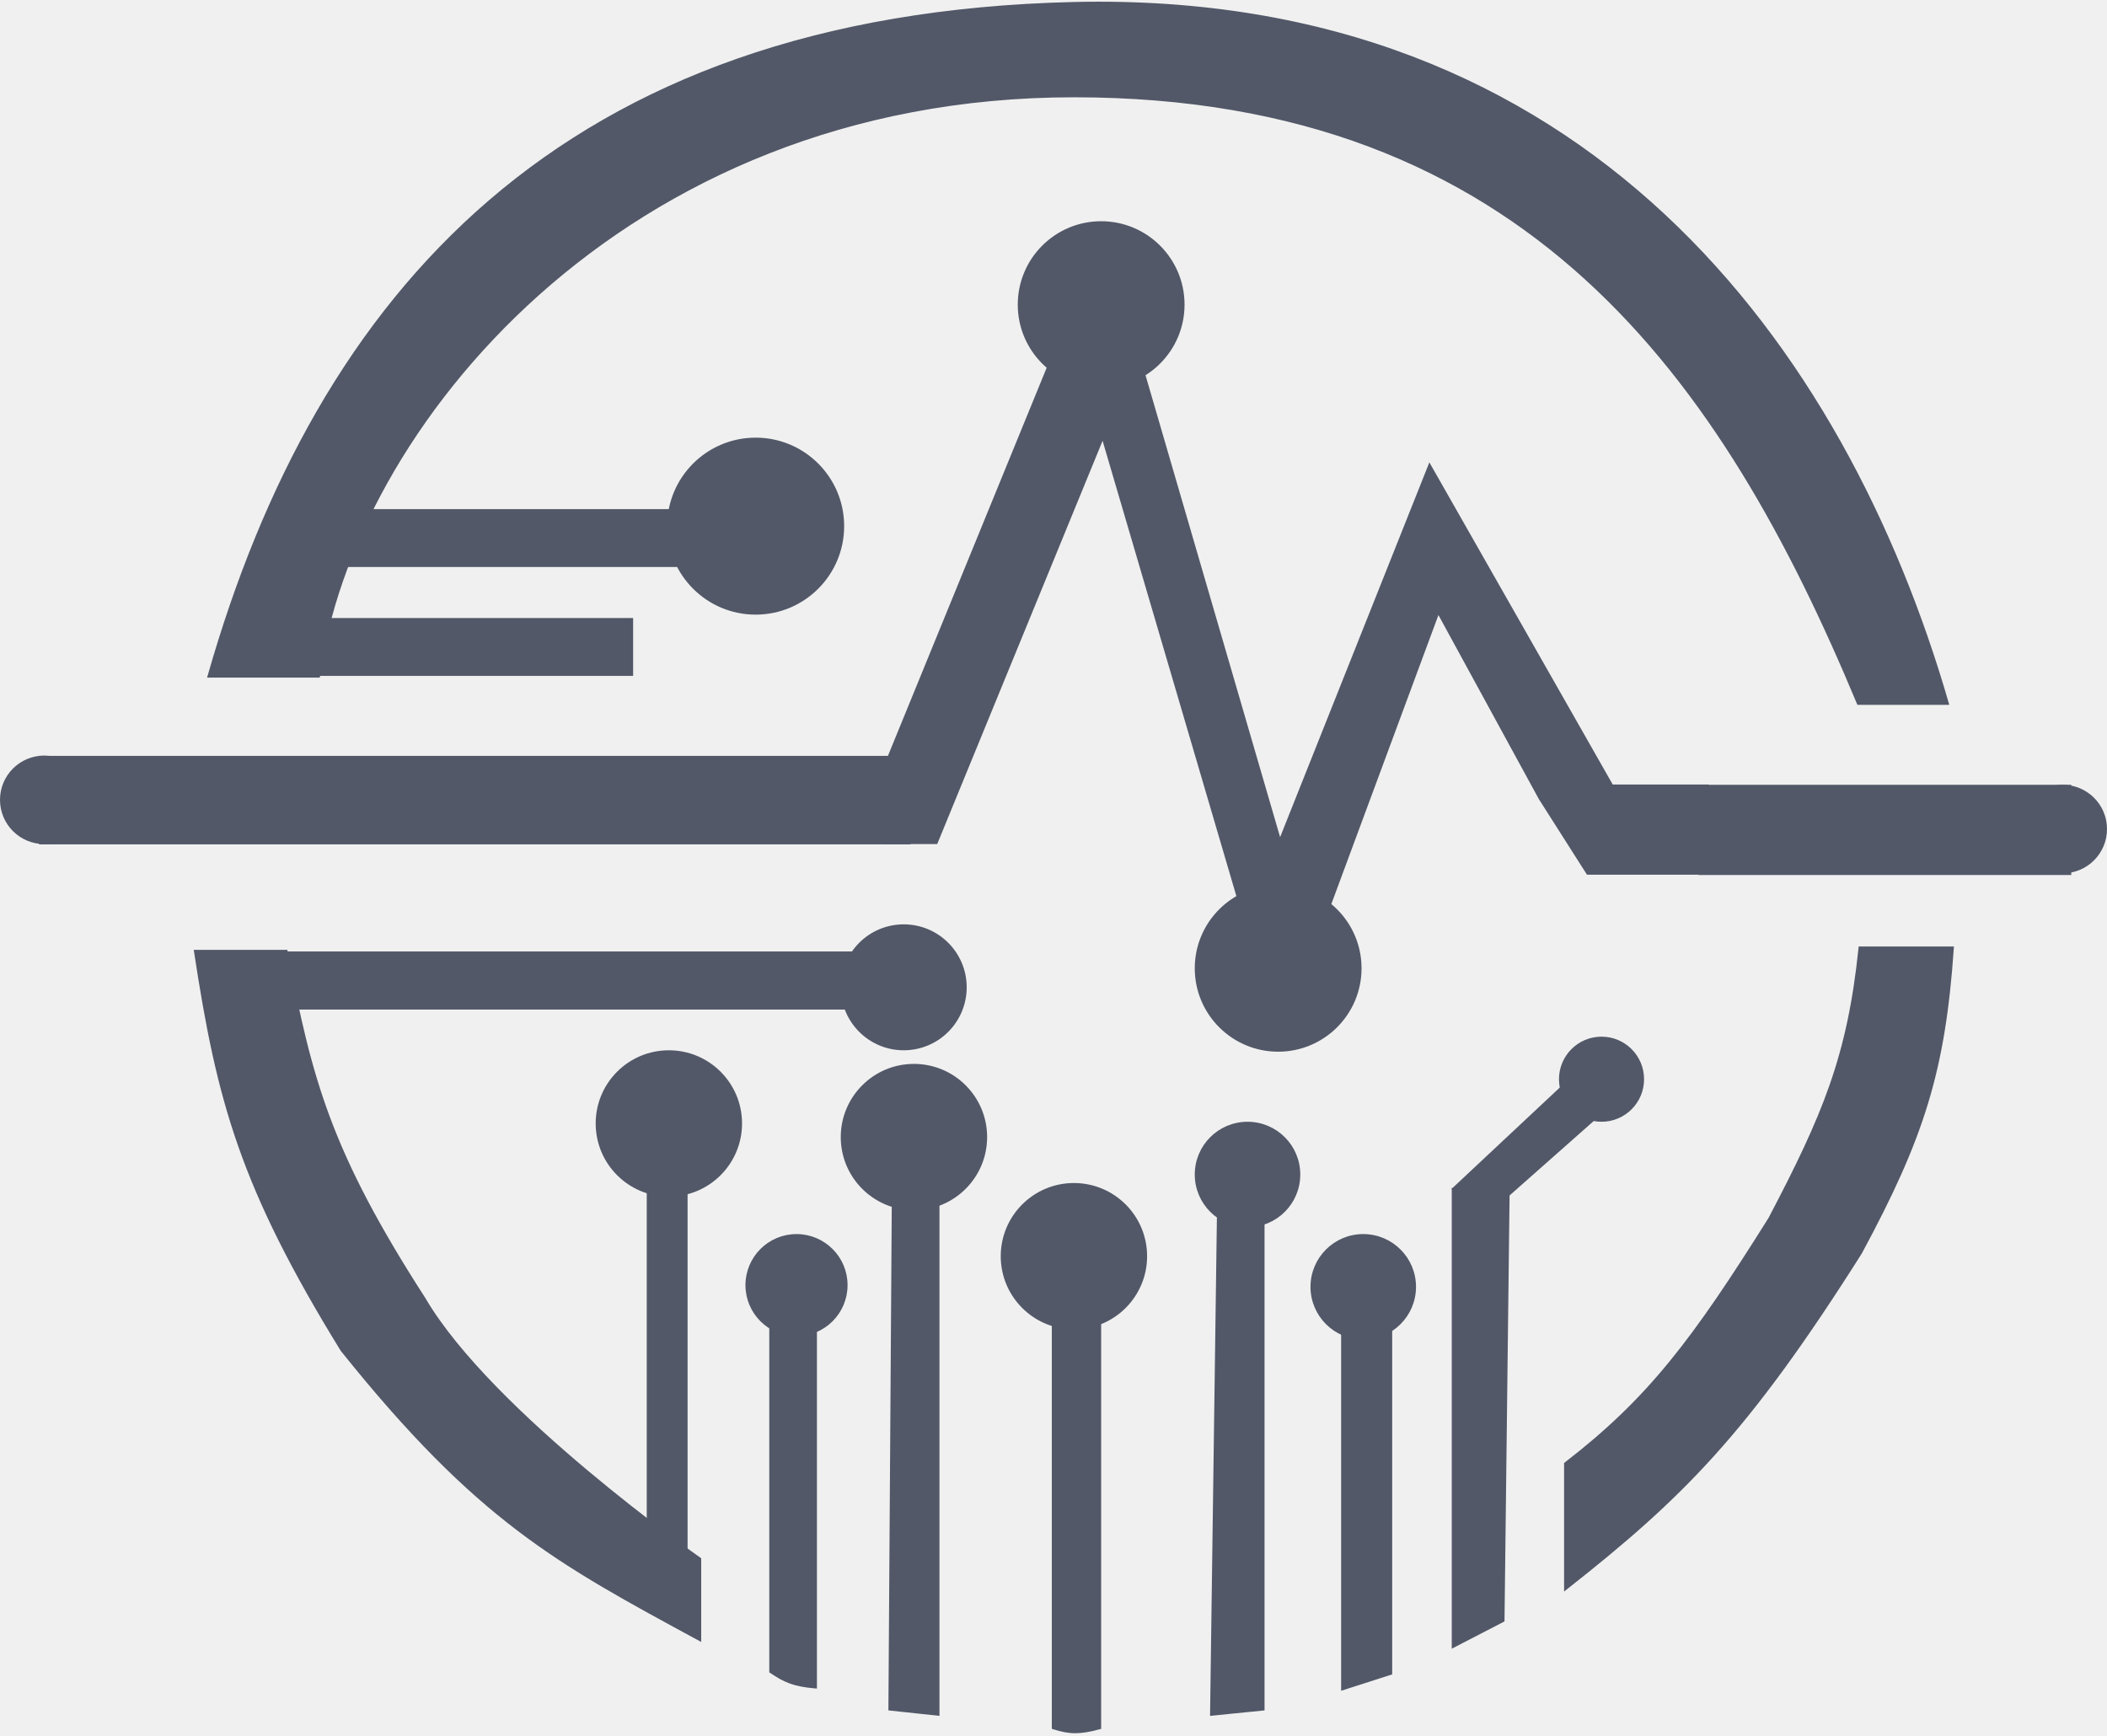
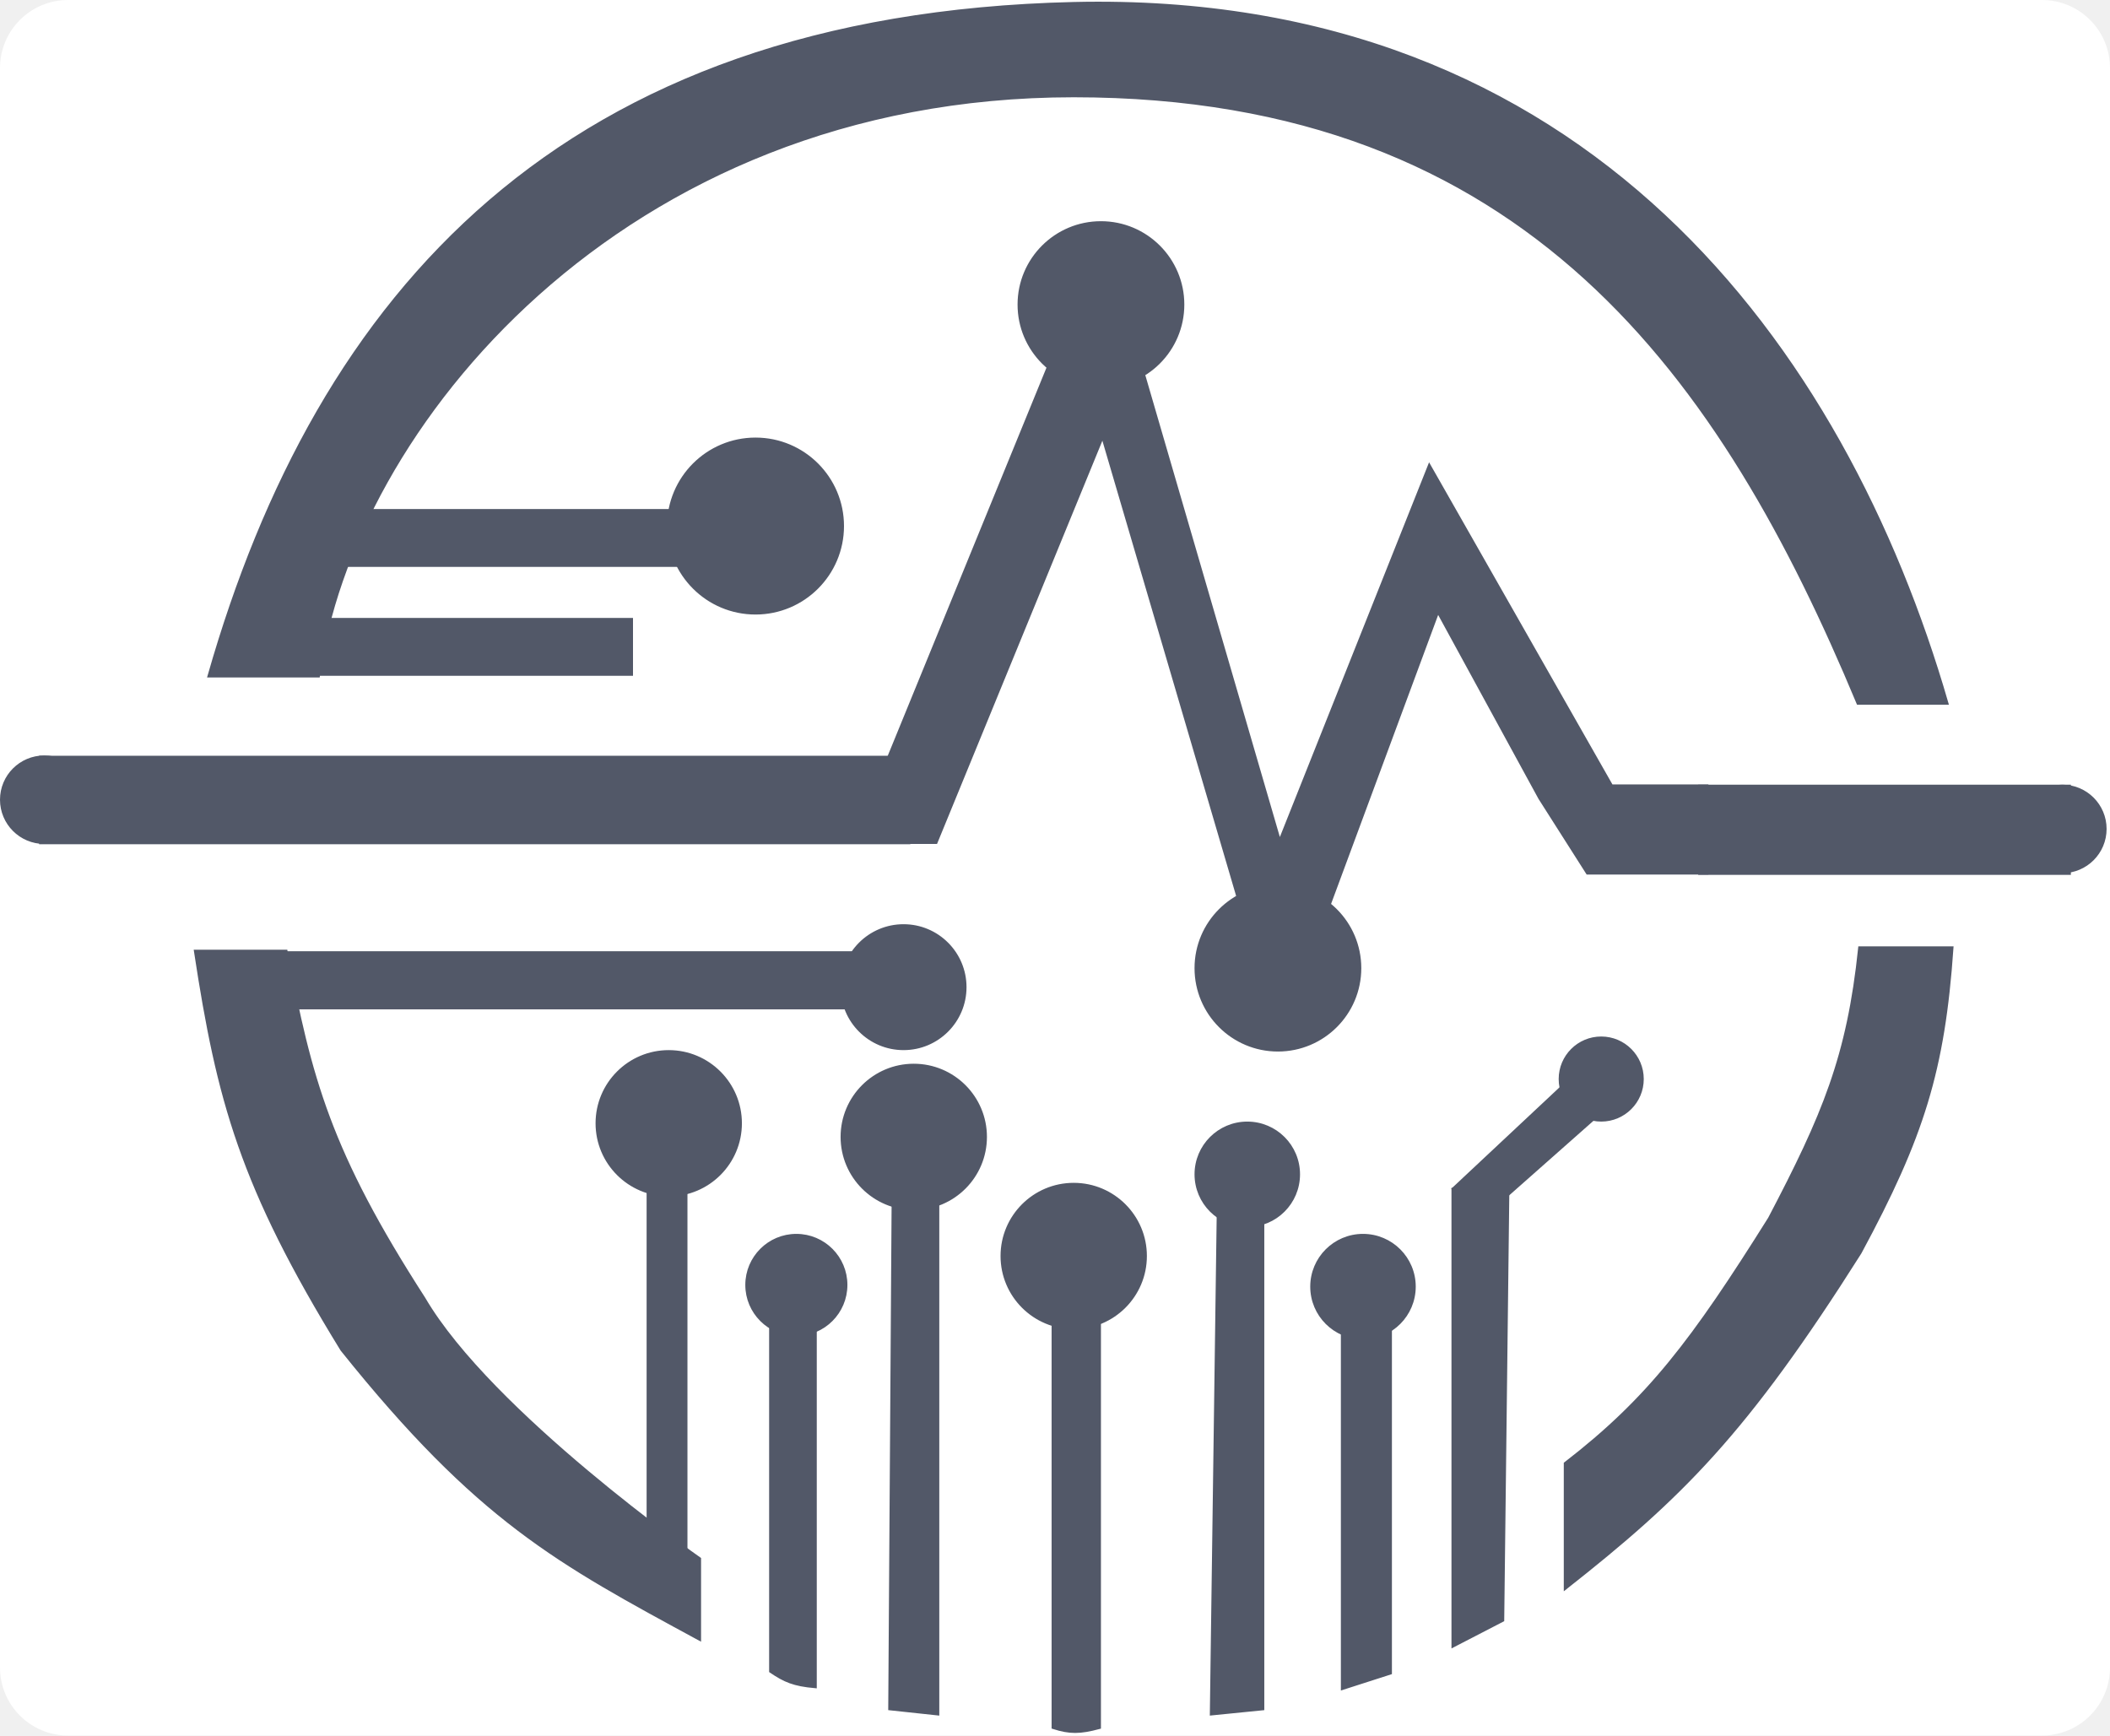
- <svg xmlns="http://www.w3.org/2000/svg" width="619" height="510" viewBox="0 0 619 510" fill="none">
-   <path d="M315.5 1.085C165 4.585 93.5 86.585 61.5 198.585H93.5C103 126.585 182 28.085 315.5 28.085C449 28.085 506.403 111.568 546 206.585H572C541.798 102.348 466 -2.415 315.5 1.085Z" fill="#525868" stroke="#525868" />
-   <rect x="102.5" y="150.085" width="99" height="16" fill="#525868" stroke="#525868" />
-   <rect x="73.5" y="280.085" width="181" height="16" fill="#525868" stroke="#525868" />
-   <rect x="73.5" y="280.085" width="181" height="16" fill="#525868" stroke="#525868" />
-   <rect x="190.5" y="348.085" width="11" height="108" fill="#525868" stroke="#525868" />
-   <rect x="86.5" y="182.085" width="99" height="16" fill="#525868" stroke="#525868" />
+ <svg xmlns="http://www.w3.org/2000/svg" width="620" height="510" fill="none">
+   <rect x="0" y="0" width="620" height="510" rx="20" ry="20" fill="white" />
+   <path d="M315.5 1.085c-150.5 3.5-222 85.5-254 197.5h32c9.5-72 88.5-170.5 222-170.5s190.903 83.483 230.5 178.5h26c-30.202-104.237-106-209-256.5-205.5z" fill="#525868" stroke="#525868" />
+   <path fill="#525868" stroke="#525868" d="M102.5 150.085h99v16h-99zM73.5 280.085h181v16h-181z" />
+   <path fill="#525868" stroke="#525868" d="M73.5 280.085h181v16h-181zM190.5 348.085h11v108h-11zM86.5 182.085h99v16h-99z" />
  <circle cx="196.5" cy="330.085" r="21" fill="#525868" stroke="#525868" />
  <circle cx="366.5" cy="345.085" r="15" fill="#525868" stroke="#525868" />
-   <path d="M608 231.085H499.5V256.585H608V231.085Z" fill="#525868" stroke="#525868" />
-   <path d="M267 222.585H12V247.585H267V222.585Z" fill="#525868" stroke="#525868" />
+   <path d="M608 231.085H499.5v25.5H608v-25.5zM267 222.585H12v25h255v-25z" fill="#525868" stroke="#525868" />
  <circle cx="606" cy="243.585" r="12.5" fill="#525868" stroke="#525868" />
  <circle cx="222" cy="154.585" r="25.5" fill="#525868" stroke="#525868" />
  <circle cx="265.5" cy="290.085" r="18" fill="#525868" stroke="#525868" />
  <circle cx="470.5" cy="317.085" r="12" fill="#525868" stroke="#525868" />
  <circle cx="400.5" cy="378.085" r="15" fill="#525868" stroke="#525868" />
  <circle cx="315.5" cy="369.085" r="21" fill="#525868" stroke="#525868" />
  <circle cx="268.5" cy="334.085" r="21" fill="#525868" stroke="#525868" />
  <circle cx="234" cy="377.585" r="14.5" fill="#525868" stroke="#525868" />
-   <path d="M100.5 396.585C70.907 348.483 64.175 323.371 57.5 279.585H84C91.086 317.1 96.771 338.587 124.5 381.585C144.191 415.284 205.5 458.085 205.5 458.085V481.585C163.948 459.049 140.635 446.732 100.5 396.585Z" fill="#525868" stroke="#525868" />
-   <path d="M239.5 389.585H226.5V491.085C230.595 493.856 233.251 495.036 239.5 495.585V389.585Z" fill="#525868" />
-   <path d="M275.5 352.085H262.5L261.5 502.085L275.5 503.585V352.085Z" fill="#525868" />
-   <path d="M323 387.585H309.5V507.585C314.355 509.141 317.32 509.109 323 507.585V387.585Z" fill="#525868" />
-   <path d="M371 358.085H358L356 503.585L371 502.085V358.085Z" fill="#525868" />
-   <path d="M408.5 391.085H394.5V496.085L408.5 491.585V391.085Z" fill="#525868" />
-   <path d="M427 483.585V349.585L443 350.085L441.5 476.085L427 483.585Z" fill="#525868" />
-   <path d="M520 358.085C535.92 327.742 543.179 310.52 546.5 278.585H573.5C571.011 314.508 564.863 334.076 546.5 368.085C512.904 421.218 493.928 439.844 460 466.585V430.085C484.485 411.199 497.463 394.041 520 358.085Z" fill="#525868" />
-   <path d="M239.5 389.585H226.5V491.085C230.595 493.856 233.251 495.036 239.5 495.585V389.585Z" stroke="#525868" />
-   <path d="M275.5 352.085H262.5L261.5 502.085L275.5 503.585V352.085Z" stroke="#525868" />
-   <path d="M323 387.585H309.5V507.585C314.355 509.141 317.32 509.109 323 507.585V387.585Z" stroke="#525868" />
-   <path d="M371 358.085H358L356 503.585L371 502.085V358.085Z" stroke="#525868" />
-   <path d="M408.5 391.085H394.5V496.085L408.5 491.585V391.085Z" stroke="#525868" />
-   <path d="M427 483.585V349.585L443 350.085L441.5 476.085L427 483.585Z" stroke="#525868" />
-   <path d="M520 358.085C535.92 327.742 543.179 310.52 546.5 278.585H573.5C571.011 314.508 564.863 334.076 546.5 368.085C512.904 421.218 493.928 439.844 460 466.585V430.085C484.485 411.199 497.463 394.041 520 358.085Z" stroke="#525868" />
+   <path d="M100.5 396.585c-29.593-48.102-36.325-73.214-43-117H84c7.086 37.515 12.771 59.002 40.5 102 19.691 33.699 81 76.5 81 76.5v23.5c-41.552-22.536-64.865-34.853-105-85z" fill="#525868" stroke="#525868" />
+   <path d="M239.5 389.585h-13v101.5c4.095 2.771 6.751 3.951 13 4.5v-106zM275.5 352.085h-13l-1 150 14 1.5v-151.5zM323 387.585h-13.5v120c4.855 1.556 7.82 1.524 13.5 0v-120zM371 358.085h-13l-2 145.5 15-1.5v-144zM408.5 391.085h-14v105l14-4.5v-100.5zM427 483.585v-134l16 .5-1.5 126-14.5 7.5zM520 358.085c15.92-30.343 23.179-47.565 26.5-79.5h27c-2.489 35.923-8.637 55.491-27 89.5-33.596 53.133-52.572 71.759-86.5 98.5v-36.5c24.485-18.886 37.463-36.044 60-72z" fill="#525868" />
+   <path d="M239.5 389.585h-13v101.5c4.095 2.771 6.751 3.951 13 4.5v-106zM275.5 352.085h-13l-1 150 14 1.5v-151.5zM323 387.585h-13.5v120c4.855 1.556 7.82 1.524 13.5 0v-120zM371 358.085h-13l-2 145.5 15-1.5v-144zM408.5 391.085h-14v105l14-4.5v-100.5zM427 483.585v-134l16 .5-1.5 126-14.5 7.5zM520 358.085c15.92-30.343 23.179-47.565 26.5-79.5h27c-2.489 35.923-8.637 55.491-27 89.5-33.596 53.133-52.572 71.759-86.5 98.5v-36.5c24.485-18.886 37.463-36.044 60-72z" stroke="#525868" />
  <circle cx="13" cy="235" r="12.5" fill="#525868" stroke="#525868" />
-   <path d="M459 319.5L427.5 349L443 351L469 328L459 319.5Z" fill="#525868" stroke="#525868" />
-   <path d="M324 69L260 225.5V247.5H275L324 128L376 305L422.5 179.5L452.5 234.5L466.5 256.5H501.5V231H473.5L420 137L376 247.5L324 69Z" fill="#525868" stroke="#525868" />
+   <path d="M459 319.5L427.5 349l15.5 2 26-23-10-8.5zM324 69l-64 156.5v22h15L324 128l52 177 46.5-125.5 30 55 14 22h35V231h-28L420 137l-44 110.5L324 69z" fill="#525868" stroke="#525868" />
  <circle cx="323.5" cy="89.5" r="24" fill="#525868" stroke="#525868" />
  <circle cx="375.5" cy="284.5" r="24" fill="#525868" stroke="#525868" />
</svg>
